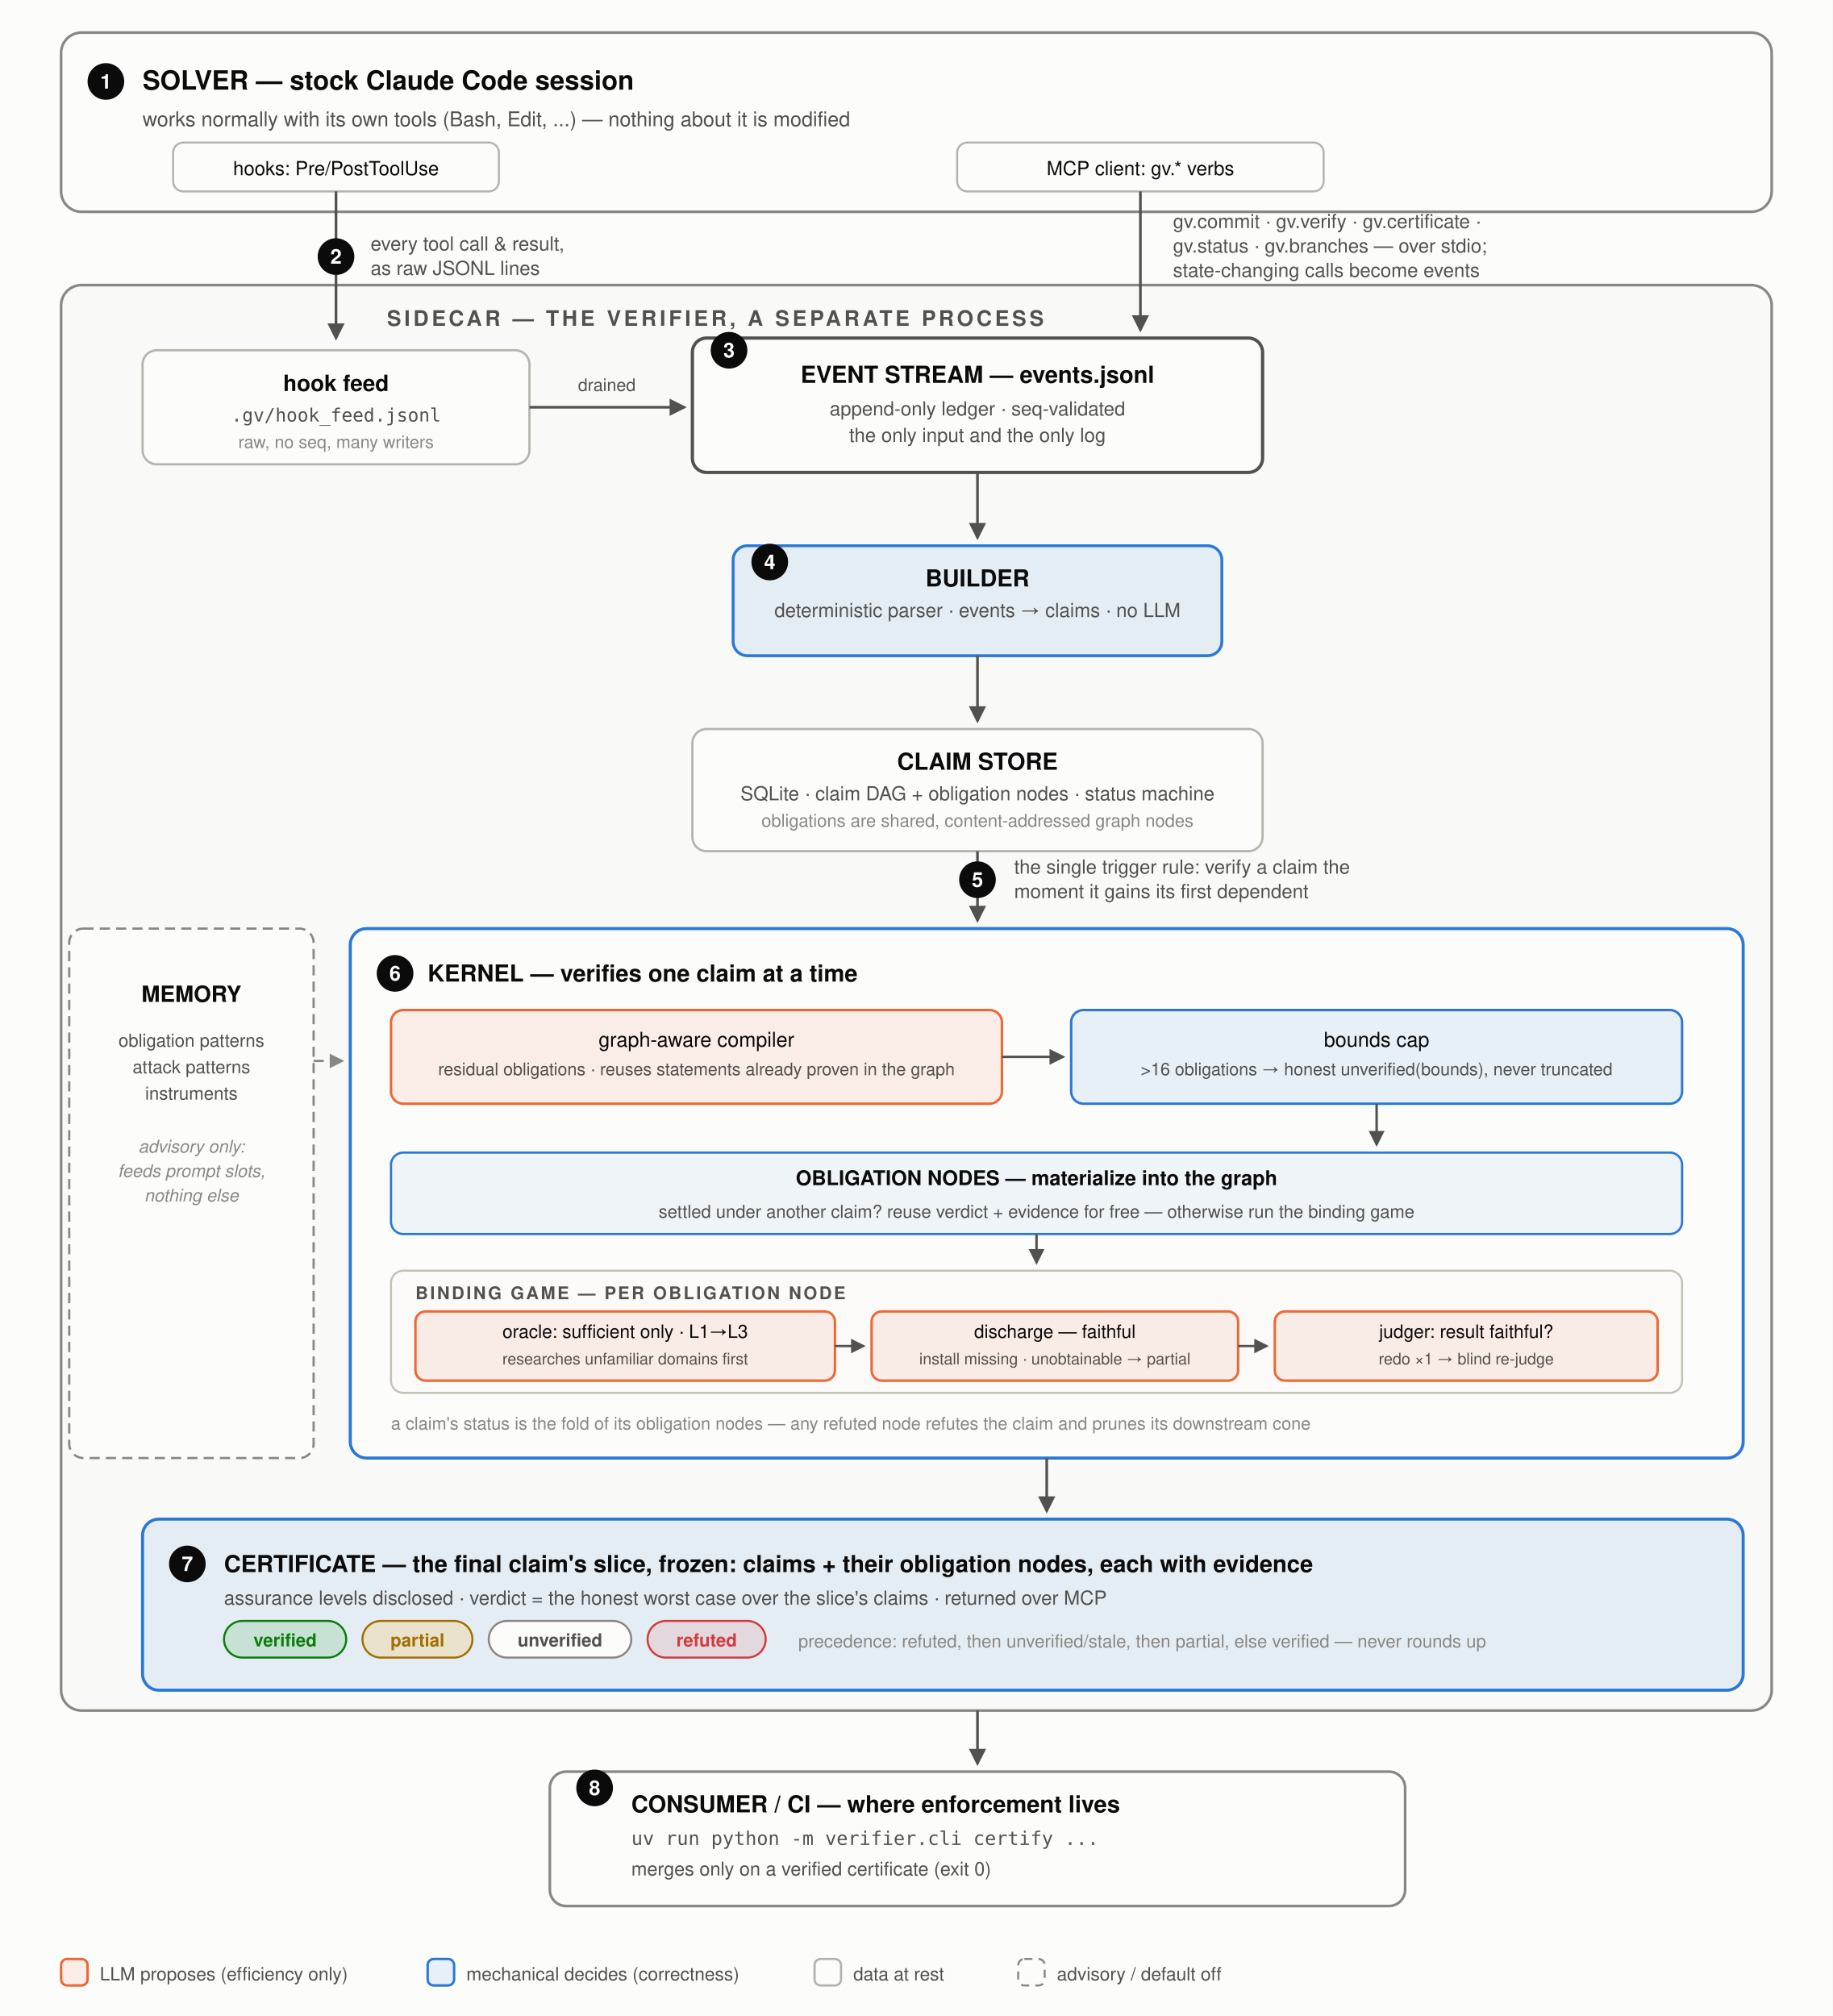
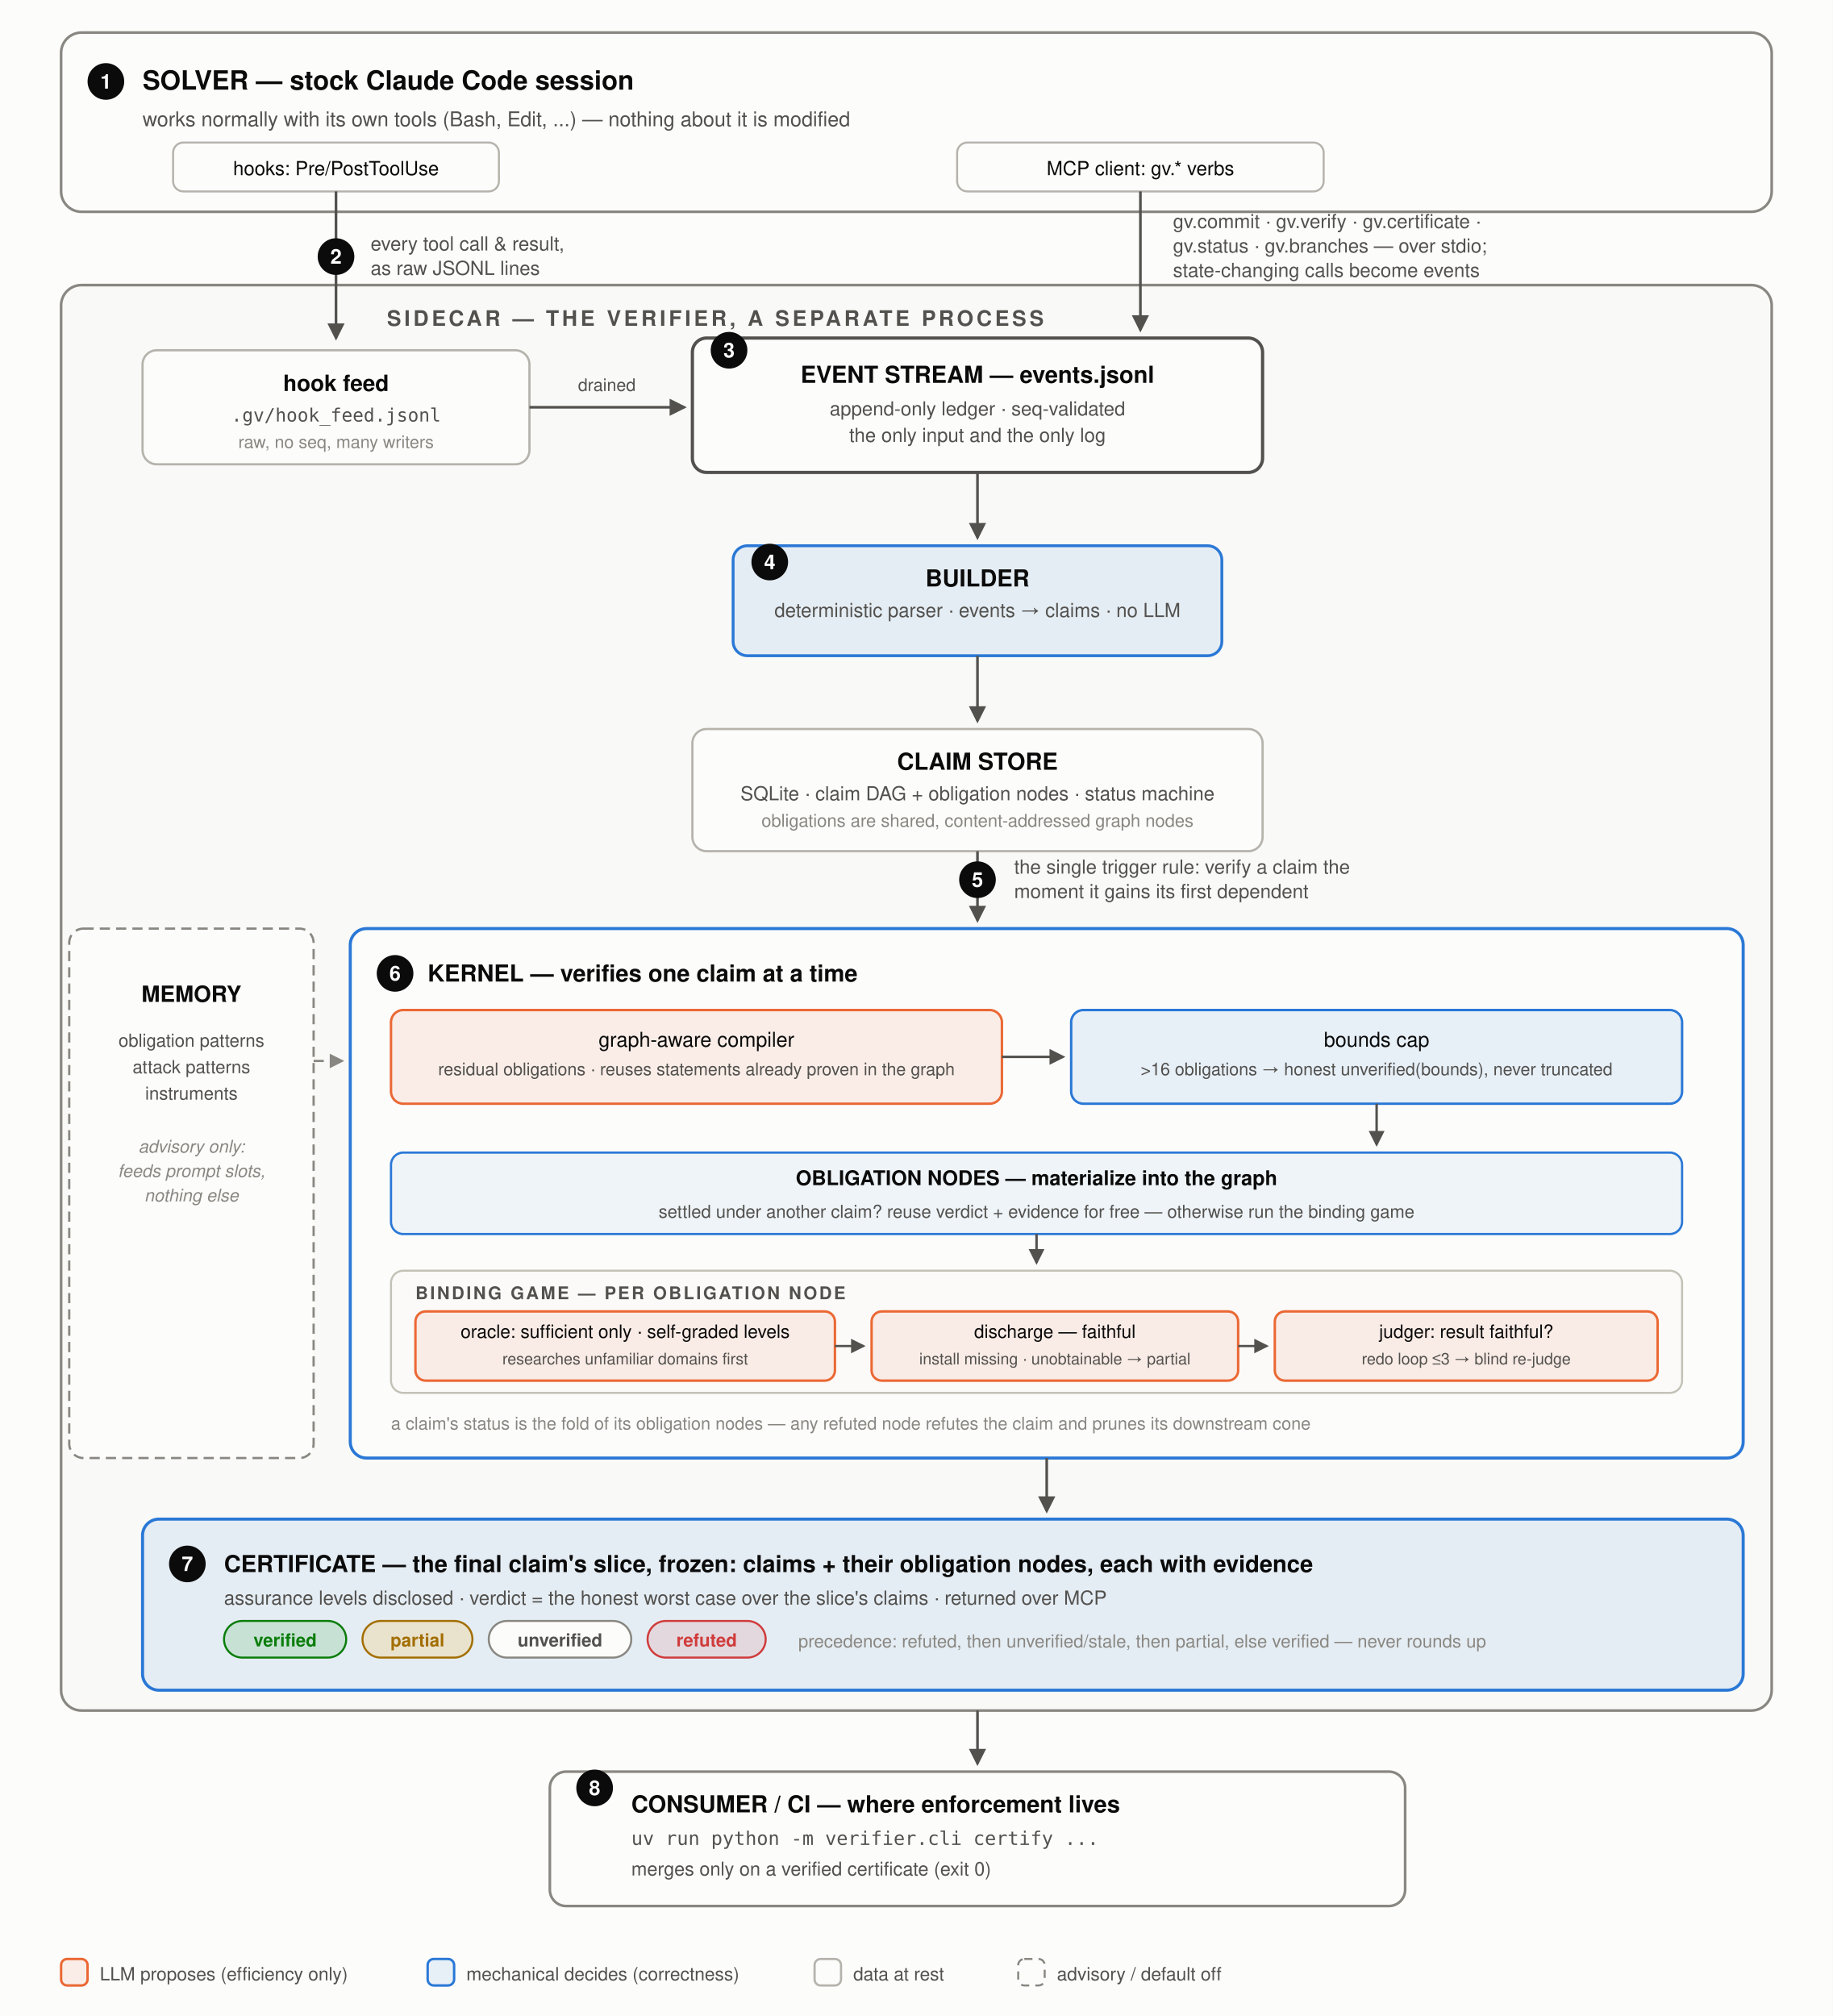
<svg xmlns="http://www.w3.org/2000/svg" width="900" height="990" viewBox="0 0 900 990" role="img" aria-label="General Verifier architecture" font-family="system-ui, -apple-system, Segoe UI, Helvetica, Arial, sans-serif">
  <rect x="0" y="0" width="900" height="990" fill="#fcfcfb" />
  <defs>
    <marker id="ar" viewBox="0 0 10 10" refX="8.5" refY="5" markerWidth="6.5" markerHeight="6.5" orient="auto-start-reverse">
      <path d="M0 0L10 5L0 10z" fill="#52514e" />
    </marker>
    <marker id="arb" viewBox="0 0 10 10" refX="8.5" refY="5" markerWidth="6.5" markerHeight="6.5" orient="auto-start-reverse">
      <path d="M0 0L10 5L0 10z" fill="#898781" />
    </marker>
  </defs>
  <rect x="30" y="16" width="840" height="88" rx="10" fill="#fcfcfb" stroke="#898781" stroke-width="1.3" />
  <circle cx="52" cy="40" r="9" fill="#0b0b0b" />
  <text x="52" y="43.5" text-anchor="middle" font-size="10" fill="#ffffff" font-weight="bold">1</text>
  <text x="70" y="44" font-size="13" font-weight="bold" fill="#0b0b0b">SOLVER — stock Claude Code session</text>
  <text x="70" y="62" font-size="10" fill="#52514e">works normally with its own tools (Bash, Edit, ...) — nothing about it is modified</text>
  <rect x="85" y="70" width="160" height="24" rx="5" fill="#fcfcfb" stroke="#b5b3ac" stroke-width="1" />
  <text x="165" y="86" text-anchor="middle" font-size="9.5" fill="#0b0b0b">hooks: Pre/PostToolUse</text>
  <rect x="470" y="70" width="180" height="24" rx="5" fill="#fcfcfb" stroke="#b5b3ac" stroke-width="1" />
  <text x="560" y="86" text-anchor="middle" font-size="9.5" fill="#0b0b0b">MCP client: gv.* verbs</text>
  <rect x="30" y="140" width="840" height="700" rx="10" fill="#f9f9f7" stroke="#898781" stroke-width="1.3" />
  <text x="190" y="160" font-size="10.5" font-weight="bold" fill="#52514e" letter-spacing="1.5">SIDECAR — THE VERIFIER, A SEPARATE PROCESS</text>
  <line x1="165" y1="94" x2="165" y2="166" stroke="#52514e" stroke-width="1.3" marker-end="url(#ar)" />
  <circle cx="165" cy="126" r="9" fill="#0b0b0b" />
  <text x="165" y="129.5" text-anchor="middle" font-size="10" fill="#ffffff" font-weight="bold">2</text>
  <text x="182" y="123" font-size="9.5" fill="#52514e">every tool call &amp; result,</text>
  <text x="182" y="135" font-size="9.5" fill="#52514e">as raw JSONL lines</text>
  <line x1="560" y1="94" x2="560" y2="162" stroke="#52514e" stroke-width="1.3" marker-end="url(#ar)" />
  <text x="576" y="112" font-size="9.5" fill="#52514e">gv.commit · gv.verify · gv.certificate ·</text>
  <text x="576" y="124" font-size="9.5" fill="#52514e">gv.status · gv.branches — over stdio;</text>
  <text x="576" y="136" font-size="9.5" fill="#52514e">state-changing calls become events</text>
  <rect x="70" y="172" width="190" height="56" rx="7" fill="#fcfcfb" stroke="#b5b3ac" stroke-width="1.1" />
  <text x="165" y="192" text-anchor="middle" font-size="11" font-weight="bold" fill="#0b0b0b">hook feed</text>
  <text x="165" y="207" text-anchor="middle" font-size="9" font-family="ui-monospace, SFMono-Regular, Menlo, Consolas, monospace" fill="#52514e">.gv/hook_feed.jsonl</text>
  <text x="165" y="220" text-anchor="middle" font-size="8.5" fill="#898781">raw, no seq, many writers</text>
  <line x1="260" y1="200" x2="336" y2="200" stroke="#52514e" stroke-width="1.3" marker-end="url(#ar)" />
  <text x="298" y="192" text-anchor="middle" font-size="8.5" fill="#52514e">drained</text>
  <rect x="340" y="166" width="280" height="66" rx="7" fill="#fcfcfb" stroke="#52514e" stroke-width="1.6" />
  <circle cx="358" cy="172" r="9" fill="#0b0b0b" />
  <text x="358" y="175.5" text-anchor="middle" font-size="10" fill="#ffffff" font-weight="bold">3</text>
  <text x="480" y="188" text-anchor="middle" font-size="11.5" font-weight="bold" fill="#0b0b0b">EVENT STREAM — events.jsonl</text>
  <text x="480" y="204" text-anchor="middle" font-size="9.5" fill="#52514e">append-only ledger · seq-validated</text>
  <text x="480" y="217" text-anchor="middle" font-size="9.5" fill="#52514e">the only input and the only log</text>
  <line x1="480" y1="232" x2="480" y2="264" stroke="#52514e" stroke-width="1.3" marker-end="url(#ar)" />
  <rect x="360" y="268" width="240" height="54" rx="7" fill="#2a78d6" fill-opacity="0.10" stroke="#2a78d6" stroke-width="1.4" />
  <circle cx="378" cy="276" r="9" fill="#0b0b0b" />
  <text x="378" y="279.5" text-anchor="middle" font-size="10" fill="#ffffff" font-weight="bold">4</text>
  <text x="480" y="288" text-anchor="middle" font-size="11.5" font-weight="bold" fill="#0b0b0b">BUILDER</text>
  <text x="480" y="303" text-anchor="middle" font-size="9.5" fill="#52514e">deterministic parser · events → claims · no LLM</text>
  <line x1="480" y1="322" x2="480" y2="354" stroke="#52514e" stroke-width="1.3" marker-end="url(#ar)" />
  <rect x="340" y="358" width="280" height="60" rx="7" fill="#fcfcfb" stroke="#b5b3ac" stroke-width="1.1" />
  <text x="480" y="378" text-anchor="middle" font-size="11.5" font-weight="bold" fill="#0b0b0b">CLAIM STORE</text>
  <text x="480" y="393" text-anchor="middle" font-size="9.5" fill="#52514e">SQLite · claim DAG + obligation nodes · status machine</text>
  <text x="480" y="406" text-anchor="middle" font-size="8.7" fill="#898781">obligations are shared, content-addressed graph nodes</text>
  <line x1="480" y1="418" x2="480" y2="452" stroke="#52514e" stroke-width="1.3" marker-end="url(#ar)" />
  <circle cx="480" cy="432" r="9" fill="#0b0b0b" />
  <text x="480" y="435.5" text-anchor="middle" font-size="10" fill="#ffffff" font-weight="bold">5</text>
  <text x="498" y="429" font-size="9.5" fill="#52514e">the single trigger rule: verify a claim the</text>
  <text x="498" y="441" font-size="9.5" fill="#52514e">moment it gains its first dependent</text>
  <rect x="34" y="456" width="120" height="260" rx="7" fill="#fcfcfb" stroke="#898781" stroke-width="1.1" stroke-dasharray="5 3" />
  <text x="94" y="492" text-anchor="middle" font-size="11" font-weight="bold" fill="#0b0b0b">MEMORY</text>
  <text x="94" y="514" text-anchor="middle" font-size="8.8" fill="#52514e">obligation patterns</text>
  <text x="94" y="527" text-anchor="middle" font-size="8.8" fill="#52514e">attack patterns</text>
  <text x="94" y="540" text-anchor="middle" font-size="8.8" fill="#52514e">instruments</text>
  <text x="94" y="566" text-anchor="middle" font-size="8.6" font-style="italic" fill="#898781">advisory only:</text>
  <text x="94" y="578" text-anchor="middle" font-size="8.6" font-style="italic" fill="#898781">feeds prompt slots,</text>
  <text x="94" y="590" text-anchor="middle" font-size="8.6" font-style="italic" fill="#898781">nothing else</text>
  <line x1="154" y1="521" x2="168" y2="521" stroke="#898781" stroke-width="1.1" stroke-dasharray="5 3" marker-end="url(#arb)" />
  <rect x="172" y="456" width="684" height="260" rx="8" fill="#fcfcfb" stroke="#2a78d6" stroke-width="1.5" />
  <circle cx="194" cy="478" r="9" fill="#0b0b0b" />
  <text x="194" y="481.5" text-anchor="middle" font-size="10" fill="#ffffff" font-weight="bold">6</text>
  <text x="210" y="482" font-size="11.5" font-weight="bold" fill="#0b0b0b">KERNEL — verifies one claim at a time</text>
  <rect x="192" y="496" width="300" height="46" rx="6" fill="#eb6834" fill-opacity="0.10" stroke="#eb6834" stroke-width="1.2" />
  <text x="342" y="514" text-anchor="middle" font-size="10" fill="#0b0b0b">graph-aware compiler</text>
  <text x="342" y="528" text-anchor="middle" font-size="8.5" fill="#52514e">residual obligations · reuses statements already proven in the graph</text>
  <line x1="492" y1="519" x2="522" y2="519" stroke="#52514e" stroke-width="1.2" marker-end="url(#ar)" />
  <rect x="526" y="496" width="300" height="46" rx="6" fill="#2a78d6" fill-opacity="0.10" stroke="#2a78d6" stroke-width="1.2" />
  <text x="676" y="514" text-anchor="middle" font-size="10" fill="#0b0b0b">bounds cap</text>
  <text x="676" y="528" text-anchor="middle" font-size="8.5" fill="#52514e">&gt;16 obligations → honest unverified(bounds), never truncated</text>
  <line x1="676" y1="542" x2="676" y2="562" stroke="#52514e" stroke-width="1.2" marker-end="url(#ar)" />
  <rect x="192" y="566" width="634" height="40" rx="6" fill="#2a78d6" fill-opacity="0.06" stroke="#2a78d6" stroke-width="1.1" />
  <text x="509" y="582" text-anchor="middle" font-size="10" font-weight="bold" fill="#0b0b0b">OBLIGATION NODES — materialize into the graph</text>
  <text x="509" y="598" text-anchor="middle" font-size="8.7" fill="#52514e">settled under another claim? reuse verdict + evidence for free — otherwise run the binding game</text>
  <line x1="509" y1="606" x2="509" y2="620" stroke="#52514e" stroke-width="1.2" marker-end="url(#ar)" />
  <rect x="192" y="624" width="634" height="60" rx="6" fill="#fbfaf8" stroke="#c3c2b7" stroke-width="1" />
  <text x="204" y="638" font-size="8.6" font-weight="bold" fill="#52514e" letter-spacing="1">BINDING GAME — PER OBLIGATION NODE</text>
  <rect x="204" y="644" width="206" height="34" rx="5" fill="#eb6834" fill-opacity="0.10" stroke="#eb6834" stroke-width="1.2" />
-   <text x="307" y="657" text-anchor="middle" font-size="9" fill="#0b0b0b">oracle: sufficient only · L1→L3</text>
+   <text x="307" y="657" text-anchor="middle" font-size="9" fill="#0b0b0b">oracle: sufficient only · self-graded levels</text>
  <text x="307" y="670" text-anchor="middle" font-size="7.8" fill="#52514e">researches unfamiliar domains first</text>
  <line x1="410" y1="661" x2="424" y2="661" stroke="#52514e" stroke-width="1.1" marker-end="url(#ar)" />
  <rect x="428" y="644" width="180" height="34" rx="5" fill="#eb6834" fill-opacity="0.10" stroke="#eb6834" stroke-width="1.2" />
  <text x="518" y="657" text-anchor="middle" font-size="9" fill="#0b0b0b">discharge — faithful</text>
  <text x="518" y="670" text-anchor="middle" font-size="7.8" fill="#52514e">install missing · unobtainable → partial</text>
  <line x1="608" y1="661" x2="622" y2="661" stroke="#52514e" stroke-width="1.1" marker-end="url(#ar)" />
  <rect x="626" y="644" width="188" height="34" rx="5" fill="#eb6834" fill-opacity="0.10" stroke="#eb6834" stroke-width="1.2" />
  <text x="720" y="657" text-anchor="middle" font-size="9" fill="#0b0b0b">judger: result faithful?</text>
-   <text x="720" y="670" text-anchor="middle" font-size="7.8" fill="#52514e">redo ×1 → blind re-judge</text>
+   <text x="720" y="670" text-anchor="middle" font-size="7.8" fill="#52514e">redo loop ≤3 → blind re-judge</text>
  <text x="192" y="702" font-size="8.6" fill="#898781">a claim's status is the fold of its obligation nodes — any refuted node refutes the claim and prunes its downstream cone</text>
  <line x1="514" y1="716" x2="514" y2="742" stroke="#52514e" stroke-width="1.3" marker-end="url(#ar)" />
  <rect x="70" y="746" width="786" height="84" rx="8" fill="#2a78d6" fill-opacity="0.10" stroke="#2a78d6" stroke-width="1.5" />
  <circle cx="92" cy="768" r="9" fill="#0b0b0b" />
  <text x="92" y="771.5" text-anchor="middle" font-size="10" fill="#ffffff" font-weight="bold">7</text>
  <text x="110" y="772" font-size="11.5" font-weight="bold" fill="#0b0b0b">CERTIFICATE — the final claim's slice, frozen: claims + their obligation nodes, each with evidence</text>
  <text x="110" y="788" font-size="9.5" fill="#52514e">assurance levels disclosed · verdict = the honest worst case over the slice's claims · returned over MCP</text>
  <rect x="110" y="796" width="60" height="18" rx="9" fill="#0ca30c" fill-opacity="0.14" stroke="#0a7d0a" stroke-width="1" />
  <text x="140" y="808.5" text-anchor="middle" font-size="8.8" font-weight="bold" fill="#0a7d0a">verified</text>
  <rect x="178" y="796" width="54" height="18" rx="9" fill="#fab219" fill-opacity="0.18" stroke="#a36e00" stroke-width="1" />
  <text x="205" y="808.5" text-anchor="middle" font-size="8.8" font-weight="bold" fill="#a36e00">partial</text>
  <rect x="240" y="796" width="70" height="18" rx="9" fill="#fcfcfb" stroke="#898781" stroke-width="1" />
  <text x="275" y="808.5" text-anchor="middle" font-size="8.8" font-weight="bold" fill="#52514e">unverified</text>
  <rect x="318" y="796" width="58" height="18" rx="9" fill="#d03b3b" fill-opacity="0.12" stroke="#d03b3b" stroke-width="1" />
  <text x="347" y="808.5" text-anchor="middle" font-size="8.8" font-weight="bold" fill="#d03b3b">refuted</text>
  <text x="392" y="809" font-size="8.8" fill="#898781">precedence: refuted, then unverified/stale, then partial, else verified — never rounds up</text>
  <line x1="480" y1="840" x2="480" y2="866" stroke="#52514e" stroke-width="1.3" marker-end="url(#ar)" />
  <rect x="270" y="870" width="420" height="66" rx="8" fill="#fcfcfb" stroke="#898781" stroke-width="1.3" />
  <circle cx="292" cy="878" r="9" fill="#0b0b0b" />
  <text x="292" y="881.5" text-anchor="middle" font-size="10" fill="#ffffff" font-weight="bold">8</text>
  <text x="310" y="890" font-size="11.5" font-weight="bold" fill="#0b0b0b">CONSUMER / CI — where enforcement lives</text>
  <text x="310" y="906" font-size="9.3" font-family="ui-monospace, SFMono-Regular, Menlo, Consolas, monospace" fill="#52514e">uv run python -m verifier.cli certify ...</text>
  <text x="310" y="921" font-size="9.3" fill="#52514e">merges only on a verified certificate (exit 0)</text>
  <rect x="30" y="962" width="13" height="13" rx="3" fill="#eb6834" fill-opacity="0.10" stroke="#eb6834" stroke-width="1.2" />
  <text x="49" y="972.5" font-size="9" fill="#52514e">LLM proposes (efficiency only)</text>
  <rect x="210" y="962" width="13" height="13" rx="3" fill="#2a78d6" fill-opacity="0.10" stroke="#2a78d6" stroke-width="1.2" />
  <text x="229" y="972.5" font-size="9" fill="#52514e">mechanical decides (correctness)</text>
  <rect x="400" y="962" width="13" height="13" rx="3" fill="#fcfcfb" stroke="#b5b3ac" stroke-width="1.1" />
  <text x="419" y="972.5" font-size="9" fill="#52514e">data at rest</text>
  <rect x="500" y="962" width="13" height="13" rx="3" fill="#fcfcfb" stroke="#898781" stroke-width="1" stroke-dasharray="4 3" />
  <text x="519" y="972.5" font-size="9" fill="#52514e">advisory / default off</text>
</svg>
